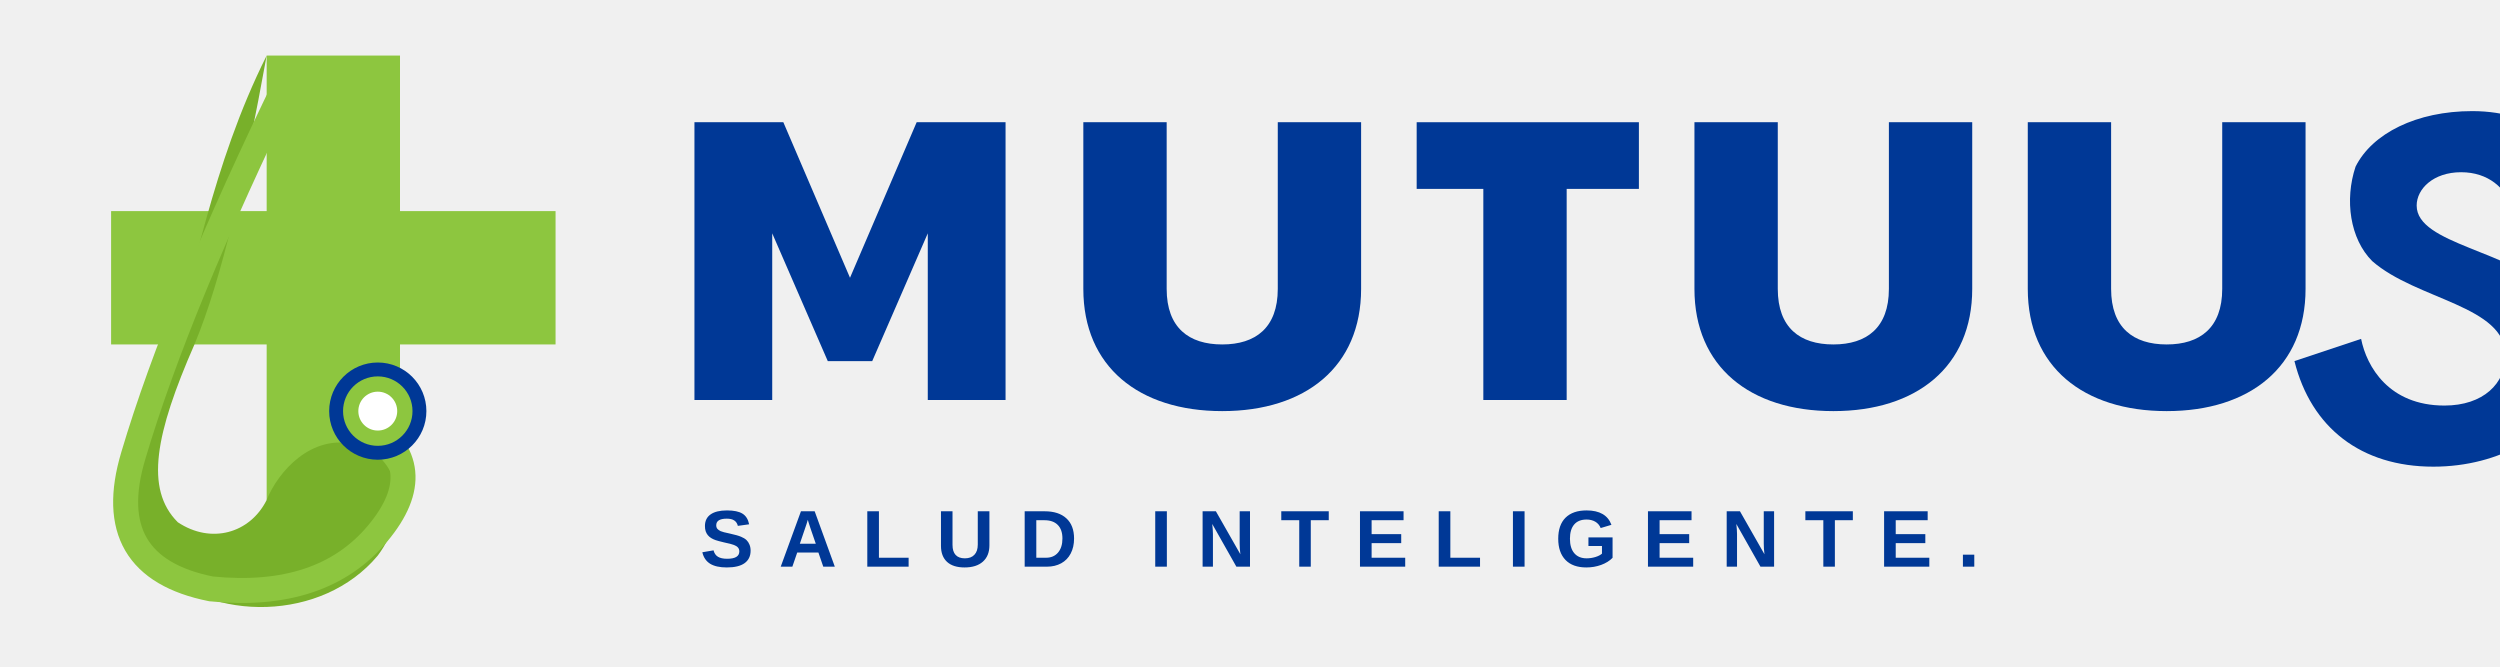
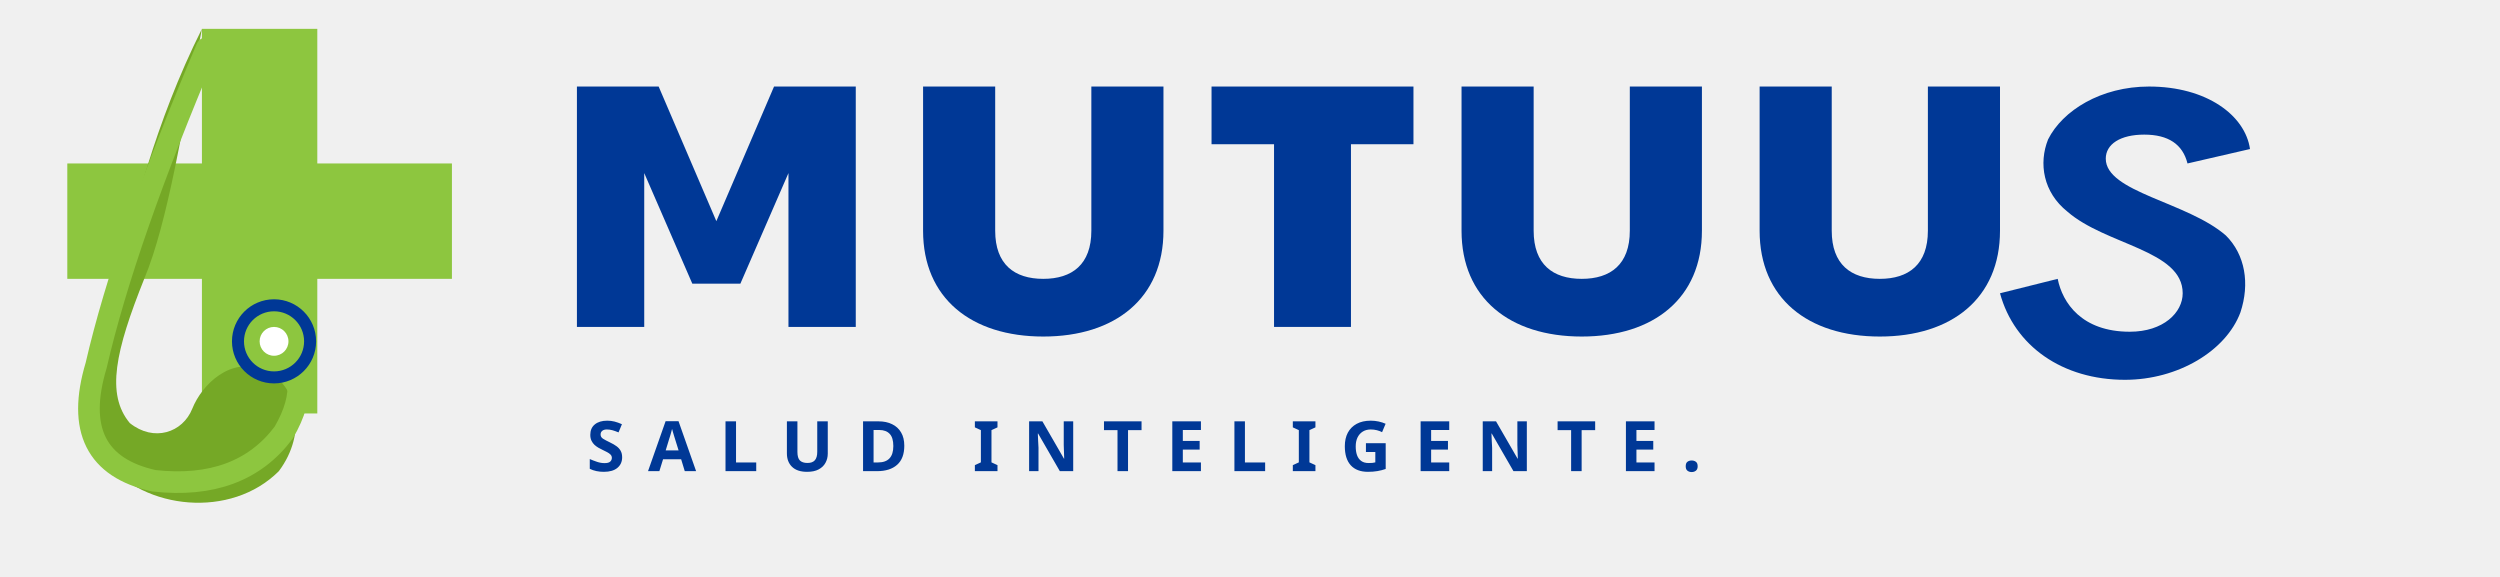
- <svg xmlns="http://www.w3.org/2000/svg" viewBox="0 0 450 120" fill="none">
-   <g id="mutuus-icon">
-     <path d="M48 10 H72 V38 H100 V62 H72 V90 H48 V62 H20 V38 H48 Z" fill="#8DC63F" rx="2" />
-     <path d="M48 10 C38 30 35 50 30 65 C25 78 18 90 28 102 C38 112 58 112 68 100 C74 92 72 82 64 80 C56 78 50 85 48 90 C45 96 38 98 32 94 C26 88 28 78 35 62 C40 50 44 32 48 10 Z" fill="#78B02A" />
-     <path d="M52 14 Q32 55 24 82 Q18 102 38 106 Q58 108 68 96 Q78 84 66 76" stroke="#8DC63F" stroke-width="4.5" stroke-linecap="round" fill="none" />
-     <circle cx="68" cy="74" r="7.5" fill="#8DC63F" stroke="#003896" stroke-width="2.5" />
-     <circle cx="68" cy="74" r="3.5" fill="#FFFFFF" />
+ <svg xmlns="http://www.w3.org/2000/svg" viewBox="0 0 520 120" fill="none">
+   <g id="mutuus-symbol">
+     <path d="M42 6 H66 V34 H94 V58 H66 V86 H42 V58 H14 V34 H42 Z" fill="#8DC63F" rx="3" />
+     <path d="M42 6 C32 26 28 44 24 58 C20 72 14 84 22 96 C30 106 48 108 58 98 C64 90 62 80 55 77 C48 74 42 80 40 85 C38 90 32 92 27 88 C22 82 24 73 30 58 C35 46 38 26 42 6 Z" fill="#75A826" />
+     <path d="M43 10 Q26 50 20 76 Q14 96 32 100 Q50 102 59 90 Q66 78 57 71" stroke="#8DC63F" stroke-width="4.5" stroke-linecap="round" fill="none" />
+     <circle cx="57" cy="71" r="7.5" fill="#8DC63F" stroke="#003896" stroke-width="2.5" />
+     <circle cx="57" cy="71" r="3" fill="#FFFFFF" />
  </g>
-   <g id="mutuus-wordmark" fill="#003896">
-     <path d="M125 72 V22 H141 L153 50 L165 22 H181 V72 H167 V42 L157 65 H149 L139 42 V72 H125 Z" />
-     <path d="M195 22 H210 V52 C210 59 214 62 220 62 C226 62 230 59 230 52 V22 H245 V52 C245 66 235 74 220 74 C205 74 195 66 195 52 V22 Z" />
-     <path d="M255 34 V22 H295 V34 H282 V72 H267 V34 H255 Z" />
-     <path d="M305 22 H320 V52 C320 59 324 62 330 62 C336 62 340 59 340 52 V22 H355 V52 C355 66 345 74 330 74 C315 74 305 66 305 52 V22 Z" />
-     <path d="M365 22 H380 V52 C380 59 384 62 390 62 C396 62 400 59 400 52 V22 H415 V52 C415 66 405 74 390 74 C375 74 365 66 365 52 V22 Z" />
-     <path d="M425 61 C426 66 430 73 440 73 C447 73 451 69 451 64 C451 55 435 54 427 47 C423 43 422 36 424 30 C427 24 435 20 445 20 C457 20 464 27 465 33 L452 37 C451 34 448 31 443 31 C438 31 435 34 435 37 C435 44 452 45 460 53 C464 57 465 64 463 70 C460 78 450 84 438 84 C425 84 416 77 413 65 L425 61 Z" />
+   <g id="mutuus-text" fill="#003896">
+     <path d="M120 68 V18 H137 L149 46 L161 18 H178 V68 H164 V36 L154 59 H144 L134 36 V68 H120 Z" />
+     <path d="M192 18 H207 V48 C207 55 211 58 217 58 C223 58 227 55 227 48 V18 H242 V48 C242 62 232 70 217 70 C202 70 192 62 192 48 V18 Z" />
+     <path d="M252 30 V18 H294 V30 H281 V68 H265 V30 H252 Z" />
+     <path d="M304 18 H319 V48 C319 55 323 58 329 58 C335 58 339 55 339 48 V18 H354 V48 C354 62 344 70 329 70 C314 70 304 62 304 48 V18 Z" />
+     <path d="M366 18 H381 V48 C381 55 385 58 391 58 C397 58 401 55 401 48 V18 H416 V48 C416 62 406 70 391 70 C376 70 366 62 366 48 V18 Z" />
+     <path d="M428 58 C429 63 433 69 443 69 C450 69 454 65 454 61 C454 52 438 51 430 44 C425 40 424 34 426 29 C429 23 437 18 447 18 C459 18 467 24 468 31 L455 34 C454 30 451 28 446 28 C441 28 438 30 438 33 C438 40 455 42 463 49 C467 53 468 59 466 65 C463 73 453 79 442 79 C429 79 419 72 416 61 L428 58 Z" />
  </g>
-   <text x="126" y="102" font-family="'Montserrat', 'Arial', sans-serif" font-size="14.5" font-weight="800" fill="#003896" letter-spacing="4.5">SALUD INTELIGENTE.</text>
+   <text x="122" y="98" font-family="'Montserrat', 'Arial Black', sans-serif" font-size="14.5" font-weight="900" fill="#003896" letter-spacing="4.8">SALUD INTELIGENTE.</text>
</svg>
